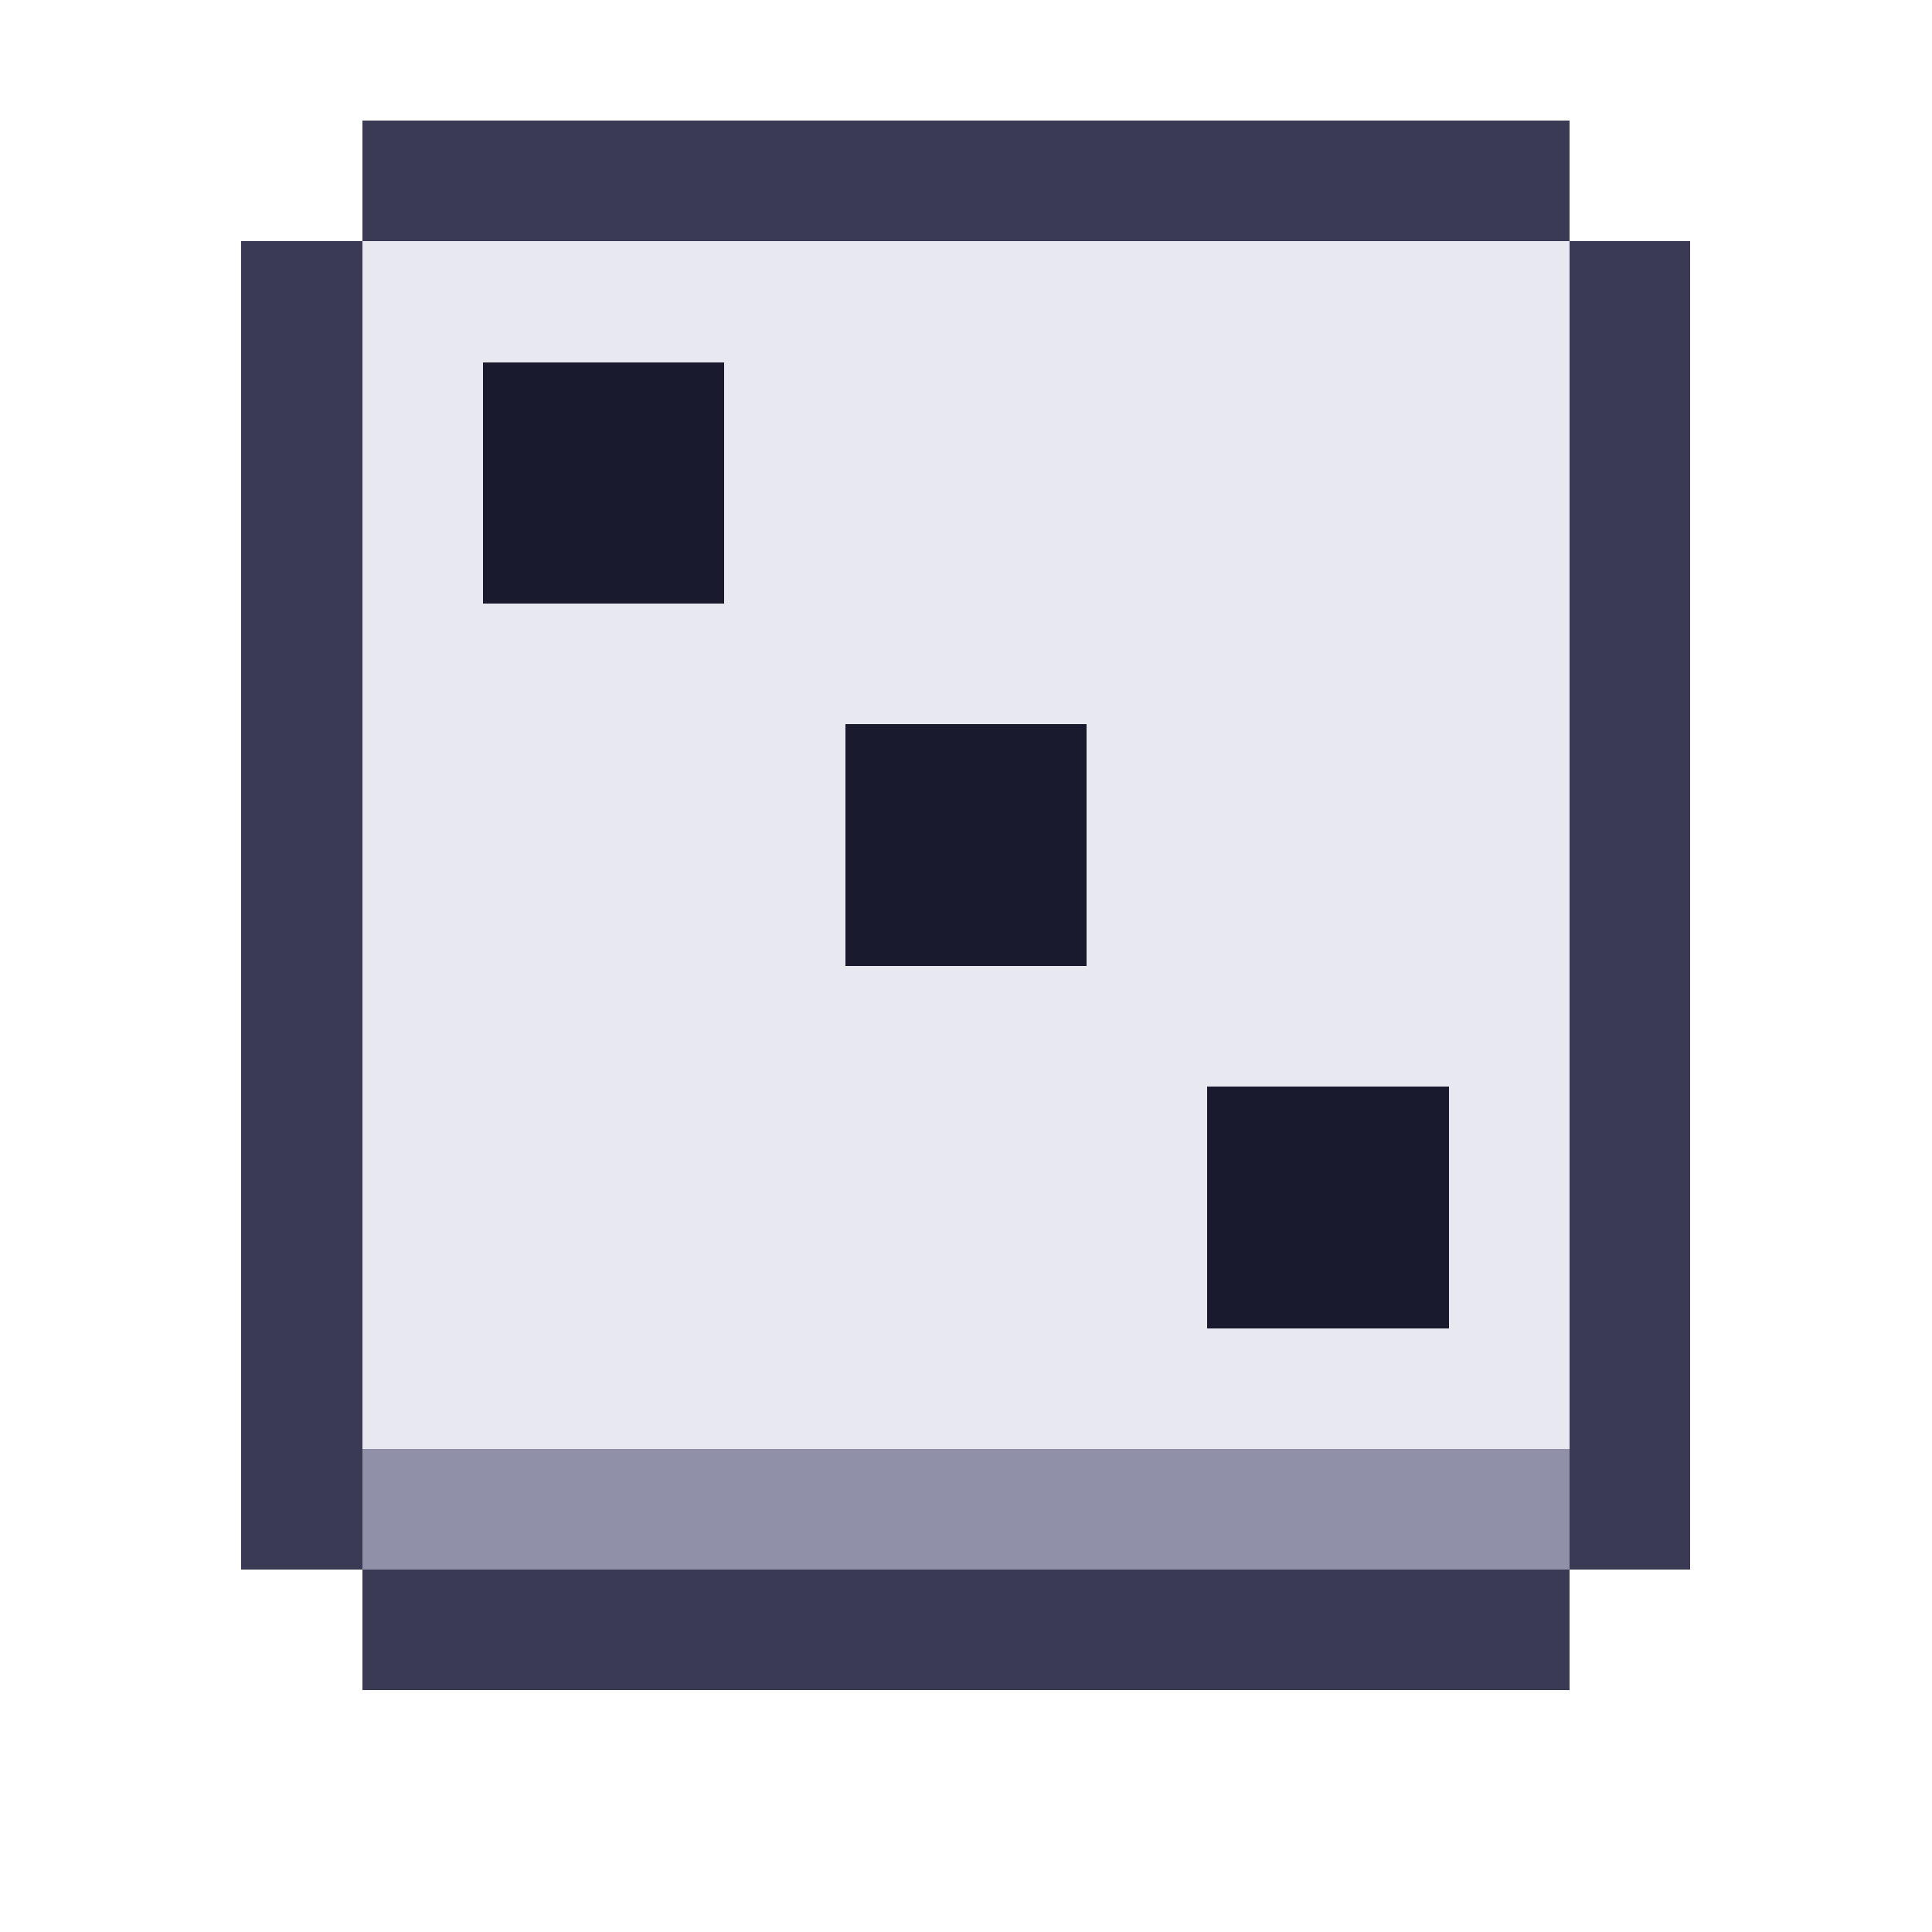
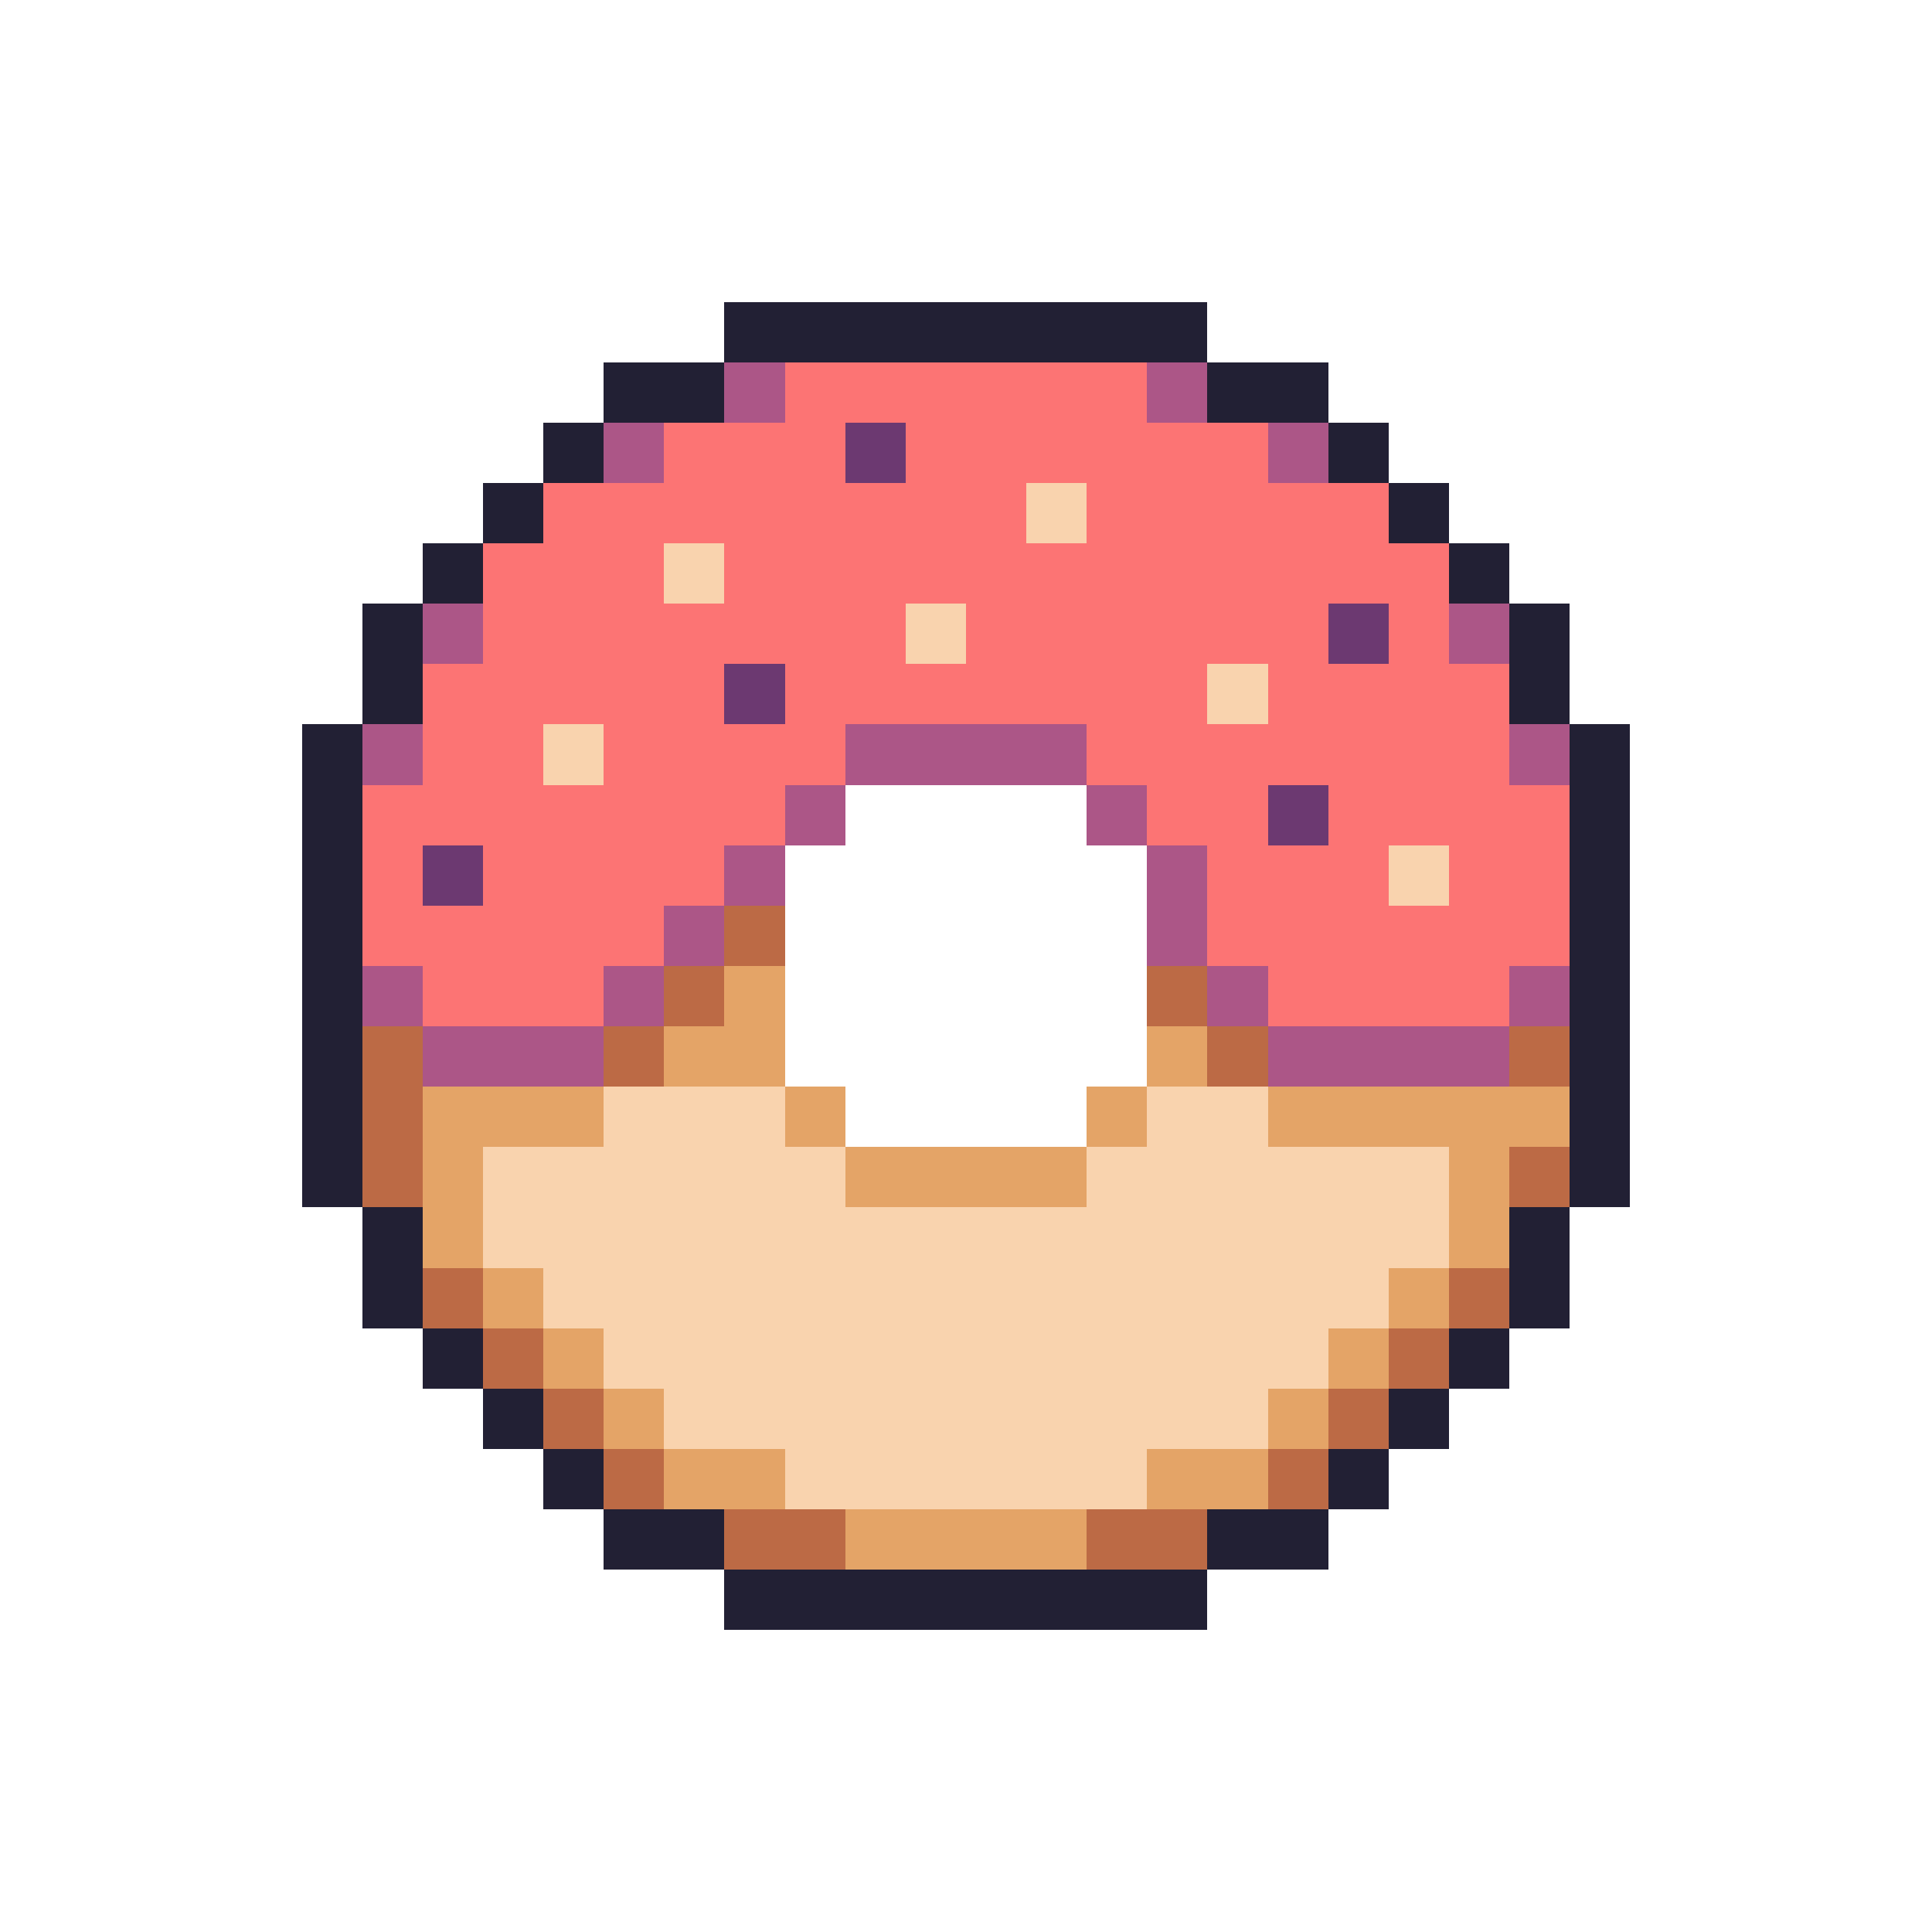
- <svg xmlns="http://www.w3.org/2000/svg" width="64" height="64" viewBox="0 0 64 64" shape-rendering="crispEdges">
-   <rect x="12" y="4" width="4" height="4" fill="#3A3A55" />
-   <rect x="16" y="4" width="4" height="4" fill="#3A3A55" />
-   <rect x="20" y="4" width="4" height="4" fill="#3A3A55" />
-   <rect x="24" y="4" width="4" height="4" fill="#3A3A55" />
-   <rect x="28" y="4" width="4" height="4" fill="#3A3A55" />
-   <rect x="32" y="4" width="4" height="4" fill="#3A3A55" />
-   <rect x="36" y="4" width="4" height="4" fill="#3A3A55" />
-   <rect x="40" y="4" width="4" height="4" fill="#3A3A55" />
-   <rect x="44" y="4" width="4" height="4" fill="#3A3A55" />
-   <rect x="48" y="4" width="4" height="4" fill="#3A3A55" />
-   <rect x="8" y="8" width="4" height="4" fill="#3A3A55" />
-   <rect x="12" y="8" width="4" height="4" fill="#E8E8F0" />
-   <rect x="16" y="8" width="4" height="4" fill="#E8E8F0" />
-   <rect x="20" y="8" width="4" height="4" fill="#E8E8F0" />
-   <rect x="24" y="8" width="4" height="4" fill="#E8E8F0" />
-   <rect x="28" y="8" width="4" height="4" fill="#E8E8F0" />
-   <rect x="32" y="8" width="4" height="4" fill="#E8E8F0" />
-   <rect x="36" y="8" width="4" height="4" fill="#E8E8F0" />
-   <rect x="40" y="8" width="4" height="4" fill="#E8E8F0" />
-   <rect x="44" y="8" width="4" height="4" fill="#E8E8F0" />
-   <rect x="48" y="8" width="4" height="4" fill="#E8E8F0" />
-   <rect x="52" y="8" width="4" height="4" fill="#3A3A55" />
-   <rect x="8" y="12" width="4" height="4" fill="#3A3A55" />
-   <rect x="12" y="12" width="4" height="4" fill="#E8E8F0" />
-   <rect x="16" y="12" width="4" height="4" fill="#1A1A2E" />
-   <rect x="20" y="12" width="4" height="4" fill="#1A1A2E" />
-   <rect x="24" y="12" width="4" height="4" fill="#E8E8F0" />
-   <rect x="28" y="12" width="4" height="4" fill="#E8E8F0" />
-   <rect x="32" y="12" width="4" height="4" fill="#E8E8F0" />
-   <rect x="36" y="12" width="4" height="4" fill="#E8E8F0" />
-   <rect x="40" y="12" width="4" height="4" fill="#E8E8F0" />
-   <rect x="44" y="12" width="4" height="4" fill="#E8E8F0" />
-   <rect x="48" y="12" width="4" height="4" fill="#E8E8F0" />
-   <rect x="52" y="12" width="4" height="4" fill="#3A3A55" />
-   <rect x="8" y="16" width="4" height="4" fill="#3A3A55" />
-   <rect x="12" y="16" width="4" height="4" fill="#E8E8F0" />
-   <rect x="16" y="16" width="4" height="4" fill="#1A1A2E" />
-   <rect x="20" y="16" width="4" height="4" fill="#1A1A2E" />
-   <rect x="24" y="16" width="4" height="4" fill="#E8E8F0" />
-   <rect x="28" y="16" width="4" height="4" fill="#E8E8F0" />
-   <rect x="32" y="16" width="4" height="4" fill="#E8E8F0" />
-   <rect x="36" y="16" width="4" height="4" fill="#E8E8F0" />
-   <rect x="40" y="16" width="4" height="4" fill="#E8E8F0" />
-   <rect x="44" y="16" width="4" height="4" fill="#E8E8F0" />
-   <rect x="48" y="16" width="4" height="4" fill="#E8E8F0" />
-   <rect x="52" y="16" width="4" height="4" fill="#3A3A55" />
-   <rect x="8" y="20" width="4" height="4" fill="#3A3A55" />
-   <rect x="12" y="20" width="4" height="4" fill="#E8E8F0" />
-   <rect x="16" y="20" width="4" height="4" fill="#E8E8F0" />
-   <rect x="20" y="20" width="4" height="4" fill="#E8E8F0" />
-   <rect x="24" y="20" width="4" height="4" fill="#E8E8F0" />
-   <rect x="28" y="20" width="4" height="4" fill="#E8E8F0" />
-   <rect x="32" y="20" width="4" height="4" fill="#E8E8F0" />
-   <rect x="36" y="20" width="4" height="4" fill="#E8E8F0" />
-   <rect x="40" y="20" width="4" height="4" fill="#E8E8F0" />
-   <rect x="44" y="20" width="4" height="4" fill="#E8E8F0" />
-   <rect x="48" y="20" width="4" height="4" fill="#E8E8F0" />
-   <rect x="52" y="20" width="4" height="4" fill="#3A3A55" />
-   <rect x="8" y="24" width="4" height="4" fill="#3A3A55" />
-   <rect x="12" y="24" width="4" height="4" fill="#E8E8F0" />
-   <rect x="16" y="24" width="4" height="4" fill="#E8E8F0" />
-   <rect x="20" y="24" width="4" height="4" fill="#E8E8F0" />
-   <rect x="24" y="24" width="4" height="4" fill="#E8E8F0" />
-   <rect x="28" y="24" width="4" height="4" fill="#1A1A2E" />
-   <rect x="32" y="24" width="4" height="4" fill="#1A1A2E" />
-   <rect x="36" y="24" width="4" height="4" fill="#E8E8F0" />
-   <rect x="40" y="24" width="4" height="4" fill="#E8E8F0" />
-   <rect x="44" y="24" width="4" height="4" fill="#E8E8F0" />
-   <rect x="48" y="24" width="4" height="4" fill="#E8E8F0" />
-   <rect x="52" y="24" width="4" height="4" fill="#3A3A55" />
-   <rect x="8" y="28" width="4" height="4" fill="#3A3A55" />
-   <rect x="12" y="28" width="4" height="4" fill="#E8E8F0" />
-   <rect x="16" y="28" width="4" height="4" fill="#E8E8F0" />
-   <rect x="20" y="28" width="4" height="4" fill="#E8E8F0" />
-   <rect x="24" y="28" width="4" height="4" fill="#E8E8F0" />
-   <rect x="28" y="28" width="4" height="4" fill="#1A1A2E" />
-   <rect x="32" y="28" width="4" height="4" fill="#1A1A2E" />
-   <rect x="36" y="28" width="4" height="4" fill="#E8E8F0" />
-   <rect x="40" y="28" width="4" height="4" fill="#E8E8F0" />
-   <rect x="44" y="28" width="4" height="4" fill="#E8E8F0" />
-   <rect x="48" y="28" width="4" height="4" fill="#E8E8F0" />
-   <rect x="52" y="28" width="4" height="4" fill="#3A3A55" />
-   <rect x="8" y="32" width="4" height="4" fill="#3A3A55" />
-   <rect x="12" y="32" width="4" height="4" fill="#E8E8F0" />
-   <rect x="16" y="32" width="4" height="4" fill="#E8E8F0" />
-   <rect x="20" y="32" width="4" height="4" fill="#E8E8F0" />
-   <rect x="24" y="32" width="4" height="4" fill="#E8E8F0" />
-   <rect x="28" y="32" width="4" height="4" fill="#E8E8F0" />
-   <rect x="32" y="32" width="4" height="4" fill="#E8E8F0" />
-   <rect x="36" y="32" width="4" height="4" fill="#E8E8F0" />
-   <rect x="40" y="32" width="4" height="4" fill="#E8E8F0" />
-   <rect x="44" y="32" width="4" height="4" fill="#E8E8F0" />
-   <rect x="48" y="32" width="4" height="4" fill="#E8E8F0" />
-   <rect x="52" y="32" width="4" height="4" fill="#3A3A55" />
-   <rect x="8" y="36" width="4" height="4" fill="#3A3A55" />
-   <rect x="12" y="36" width="4" height="4" fill="#E8E8F0" />
-   <rect x="16" y="36" width="4" height="4" fill="#E8E8F0" />
-   <rect x="20" y="36" width="4" height="4" fill="#E8E8F0" />
-   <rect x="24" y="36" width="4" height="4" fill="#E8E8F0" />
-   <rect x="28" y="36" width="4" height="4" fill="#E8E8F0" />
-   <rect x="32" y="36" width="4" height="4" fill="#E8E8F0" />
-   <rect x="36" y="36" width="4" height="4" fill="#E8E8F0" />
-   <rect x="40" y="36" width="4" height="4" fill="#1A1A2E" />
-   <rect x="44" y="36" width="4" height="4" fill="#1A1A2E" />
-   <rect x="48" y="36" width="4" height="4" fill="#E8E8F0" />
-   <rect x="52" y="36" width="4" height="4" fill="#3A3A55" />
-   <rect x="8" y="40" width="4" height="4" fill="#3A3A55" />
-   <rect x="12" y="40" width="4" height="4" fill="#E8E8F0" />
-   <rect x="16" y="40" width="4" height="4" fill="#E8E8F0" />
-   <rect x="20" y="40" width="4" height="4" fill="#E8E8F0" />
-   <rect x="24" y="40" width="4" height="4" fill="#E8E8F0" />
-   <rect x="28" y="40" width="4" height="4" fill="#E8E8F0" />
-   <rect x="32" y="40" width="4" height="4" fill="#E8E8F0" />
-   <rect x="36" y="40" width="4" height="4" fill="#E8E8F0" />
-   <rect x="40" y="40" width="4" height="4" fill="#1A1A2E" />
-   <rect x="44" y="40" width="4" height="4" fill="#1A1A2E" />
-   <rect x="48" y="40" width="4" height="4" fill="#E8E8F0" />
-   <rect x="52" y="40" width="4" height="4" fill="#3A3A55" />
-   <rect x="8" y="44" width="4" height="4" fill="#3A3A55" />
-   <rect x="12" y="44" width="4" height="4" fill="#E8E8F0" />
-   <rect x="16" y="44" width="4" height="4" fill="#E8E8F0" />
-   <rect x="20" y="44" width="4" height="4" fill="#E8E8F0" />
-   <rect x="24" y="44" width="4" height="4" fill="#E8E8F0" />
-   <rect x="28" y="44" width="4" height="4" fill="#E8E8F0" />
-   <rect x="32" y="44" width="4" height="4" fill="#E8E8F0" />
-   <rect x="36" y="44" width="4" height="4" fill="#E8E8F0" />
-   <rect x="40" y="44" width="4" height="4" fill="#E8E8F0" />
-   <rect x="44" y="44" width="4" height="4" fill="#E8E8F0" />
-   <rect x="48" y="44" width="4" height="4" fill="#E8E8F0" />
-   <rect x="52" y="44" width="4" height="4" fill="#3A3A55" />
-   <rect x="8" y="48" width="4" height="4" fill="#3A3A55" />
-   <rect x="12" y="48" width="4" height="4" fill="#9090A8" />
-   <rect x="16" y="48" width="4" height="4" fill="#9090A8" />
-   <rect x="20" y="48" width="4" height="4" fill="#9090A8" />
-   <rect x="24" y="48" width="4" height="4" fill="#9090A8" />
-   <rect x="28" y="48" width="4" height="4" fill="#9090A8" />
-   <rect x="32" y="48" width="4" height="4" fill="#9090A8" />
-   <rect x="36" y="48" width="4" height="4" fill="#9090A8" />
-   <rect x="40" y="48" width="4" height="4" fill="#9090A8" />
-   <rect x="44" y="48" width="4" height="4" fill="#9090A8" />
-   <rect x="48" y="48" width="4" height="4" fill="#9090A8" />
-   <rect x="52" y="48" width="4" height="4" fill="#3A3A55" />
-   <rect x="12" y="52" width="4" height="4" fill="#3A3A55" />
-   <rect x="16" y="52" width="4" height="4" fill="#3A3A55" />
-   <rect x="20" y="52" width="4" height="4" fill="#3A3A55" />
-   <rect x="24" y="52" width="4" height="4" fill="#3A3A55" />
-   <rect x="28" y="52" width="4" height="4" fill="#3A3A55" />
-   <rect x="32" y="52" width="4" height="4" fill="#3A3A55" />
-   <rect x="36" y="52" width="4" height="4" fill="#3A3A55" />
-   <rect x="40" y="52" width="4" height="4" fill="#3A3A55" />
-   <rect x="44" y="52" width="4" height="4" fill="#3A3A55" />
-   <rect x="48" y="52" width="4" height="4" fill="#3A3A55" />
+ <svg xmlns="http://www.w3.org/2000/svg" width="32" height="32" viewBox="0 0 32 32" shape-rendering="crispEdges">
+   <rect x="12" y="5" width="8" height="1" fill="#222034" />
+   <rect x="10" y="6" width="2" height="1" fill="#222034" />
+   <rect x="12" y="6" width="1" height="1" fill="#ac5687" />
+   <rect x="13" y="6" width="6" height="1" fill="#fc7474" />
+   <rect x="19" y="6" width="1" height="1" fill="#ac5687" />
+   <rect x="20" y="6" width="2" height="1" fill="#222034" />
+   <rect x="9" y="7" width="1" height="1" fill="#222034" />
+   <rect x="10" y="7" width="1" height="1" fill="#ac5687" />
+   <rect x="11" y="7" width="3" height="1" fill="#fc7474" />
+   <rect x="14" y="7" width="1" height="1" fill="#6c3971" />
+   <rect x="15" y="7" width="6" height="1" fill="#fc7474" />
+   <rect x="21" y="7" width="1" height="1" fill="#ac5687" />
+   <rect x="22" y="7" width="1" height="1" fill="#222034" />
+   <rect x="8" y="8" width="1" height="1" fill="#222034" />
+   <rect x="9" y="8" width="8" height="1" fill="#fc7474" />
+   <rect x="17" y="8" width="1" height="1" fill="#f9d3ae" />
+   <rect x="18" y="8" width="5" height="1" fill="#fc7474" />
+   <rect x="23" y="8" width="1" height="1" fill="#222034" />
+   <rect x="7" y="9" width="1" height="1" fill="#222034" />
+   <rect x="8" y="9" width="3" height="1" fill="#fc7474" />
+   <rect x="11" y="9" width="1" height="1" fill="#f9d3ae" />
+   <rect x="12" y="9" width="12" height="1" fill="#fc7474" />
+   <rect x="24" y="9" width="1" height="1" fill="#222034" />
+   <rect x="6" y="10" width="1" height="1" fill="#222034" />
+   <rect x="7" y="10" width="1" height="1" fill="#ac5687" />
+   <rect x="8" y="10" width="7" height="1" fill="#fc7474" />
+   <rect x="15" y="10" width="1" height="1" fill="#f9d3ae" />
+   <rect x="16" y="10" width="6" height="1" fill="#fc7474" />
+   <rect x="22" y="10" width="1" height="1" fill="#6c3971" />
+   <rect x="23" y="10" width="1" height="1" fill="#fc7474" />
+   <rect x="24" y="10" width="1" height="1" fill="#ac5687" />
+   <rect x="25" y="10" width="1" height="1" fill="#222034" />
+   <rect x="6" y="11" width="1" height="1" fill="#222034" />
+   <rect x="7" y="11" width="5" height="1" fill="#fc7474" />
+   <rect x="12" y="11" width="1" height="1" fill="#6c3971" />
+   <rect x="13" y="11" width="7" height="1" fill="#fc7474" />
+   <rect x="20" y="11" width="1" height="1" fill="#f9d3ae" />
+   <rect x="21" y="11" width="4" height="1" fill="#fc7474" />
+   <rect x="25" y="11" width="1" height="1" fill="#222034" />
+   <rect x="5" y="12" width="1" height="1" fill="#222034" />
+   <rect x="6" y="12" width="1" height="1" fill="#ac5687" />
+   <rect x="7" y="12" width="2" height="1" fill="#fc7474" />
+   <rect x="9" y="12" width="1" height="1" fill="#f9d3ae" />
+   <rect x="10" y="12" width="4" height="1" fill="#fc7474" />
+   <rect x="14" y="12" width="4" height="1" fill="#ac5687" />
+   <rect x="18" y="12" width="7" height="1" fill="#fc7474" />
+   <rect x="25" y="12" width="1" height="1" fill="#ac5687" />
+   <rect x="26" y="12" width="1" height="1" fill="#222034" />
+   <rect x="5" y="13" width="1" height="1" fill="#222034" />
+   <rect x="6" y="13" width="7" height="1" fill="#fc7474" />
+   <rect x="13" y="13" width="1" height="1" fill="#ac5687" />
+   <rect x="18" y="13" width="1" height="1" fill="#ac5687" />
+   <rect x="19" y="13" width="2" height="1" fill="#fc7474" />
+   <rect x="21" y="13" width="1" height="1" fill="#6c3971" />
+   <rect x="22" y="13" width="4" height="1" fill="#fc7474" />
+   <rect x="26" y="13" width="1" height="1" fill="#222034" />
+   <rect x="5" y="14" width="1" height="1" fill="#222034" />
+   <rect x="6" y="14" width="1" height="1" fill="#fc7474" />
+   <rect x="7" y="14" width="1" height="1" fill="#6c3971" />
+   <rect x="8" y="14" width="4" height="1" fill="#fc7474" />
+   <rect x="12" y="14" width="1" height="1" fill="#ac5687" />
+   <rect x="19" y="14" width="1" height="1" fill="#ac5687" />
+   <rect x="20" y="14" width="3" height="1" fill="#fc7474" />
+   <rect x="23" y="14" width="1" height="1" fill="#f9d3ae" />
+   <rect x="24" y="14" width="2" height="1" fill="#fc7474" />
+   <rect x="26" y="14" width="1" height="1" fill="#222034" />
+   <rect x="5" y="15" width="1" height="1" fill="#222034" />
+   <rect x="6" y="15" width="5" height="1" fill="#fc7474" />
+   <rect x="11" y="15" width="1" height="1" fill="#ac5687" />
+   <rect x="12" y="15" width="1" height="1" fill="#bc6a45" />
+   <rect x="19" y="15" width="1" height="1" fill="#ac5687" />
+   <rect x="20" y="15" width="6" height="1" fill="#fc7474" />
+   <rect x="26" y="15" width="1" height="1" fill="#222034" />
+   <rect x="5" y="16" width="1" height="1" fill="#222034" />
+   <rect x="6" y="16" width="1" height="1" fill="#ac5687" />
+   <rect x="7" y="16" width="3" height="1" fill="#fc7474" />
+   <rect x="10" y="16" width="1" height="1" fill="#ac5687" />
+   <rect x="11" y="16" width="1" height="1" fill="#bc6a45" />
+   <rect x="12" y="16" width="1" height="1" fill="#e4a467" />
+   <rect x="19" y="16" width="1" height="1" fill="#bc6a45" />
+   <rect x="20" y="16" width="1" height="1" fill="#ac5687" />
+   <rect x="21" y="16" width="4" height="1" fill="#fc7474" />
+   <rect x="25" y="16" width="1" height="1" fill="#ac5687" />
+   <rect x="26" y="16" width="1" height="1" fill="#222034" />
+   <rect x="5" y="17" width="1" height="1" fill="#222034" />
+   <rect x="6" y="17" width="1" height="1" fill="#bc6a45" />
+   <rect x="7" y="17" width="3" height="1" fill="#ac5687" />
+   <rect x="10" y="17" width="1" height="1" fill="#bc6a45" />
+   <rect x="11" y="17" width="2" height="1" fill="#e4a467" />
+   <rect x="19" y="17" width="1" height="1" fill="#e4a467" />
+   <rect x="20" y="17" width="1" height="1" fill="#bc6a45" />
+   <rect x="21" y="17" width="4" height="1" fill="#ac5687" />
+   <rect x="25" y="17" width="1" height="1" fill="#bc6a45" />
+   <rect x="26" y="17" width="1" height="1" fill="#222034" />
+   <rect x="5" y="18" width="1" height="1" fill="#222034" />
+   <rect x="6" y="18" width="1" height="1" fill="#bc6a45" />
+   <rect x="7" y="18" width="3" height="1" fill="#e4a467" />
+   <rect x="10" y="18" width="3" height="1" fill="#f9d3ae" />
+   <rect x="13" y="18" width="1" height="1" fill="#e4a467" />
+   <rect x="18" y="18" width="1" height="1" fill="#e4a467" />
+   <rect x="19" y="18" width="2" height="1" fill="#f9d3ae" />
+   <rect x="21" y="18" width="5" height="1" fill="#e4a467" />
+   <rect x="26" y="18" width="1" height="1" fill="#222034" />
+   <rect x="5" y="19" width="1" height="1" fill="#222034" />
+   <rect x="6" y="19" width="1" height="1" fill="#bc6a45" />
+   <rect x="7" y="19" width="1" height="1" fill="#e4a467" />
+   <rect x="8" y="19" width="6" height="1" fill="#f9d3ae" />
+   <rect x="14" y="19" width="4" height="1" fill="#e4a467" />
+   <rect x="18" y="19" width="6" height="1" fill="#f9d3ae" />
+   <rect x="24" y="19" width="1" height="1" fill="#e4a467" />
+   <rect x="25" y="19" width="1" height="1" fill="#bc6a45" />
+   <rect x="26" y="19" width="1" height="1" fill="#222034" />
+   <rect x="6" y="20" width="1" height="1" fill="#222034" />
+   <rect x="7" y="20" width="1" height="1" fill="#e4a467" />
+   <rect x="8" y="20" width="16" height="1" fill="#f9d3ae" />
+   <rect x="24" y="20" width="1" height="1" fill="#e4a467" />
+   <rect x="25" y="20" width="1" height="1" fill="#222034" />
+   <rect x="6" y="21" width="1" height="1" fill="#222034" />
+   <rect x="7" y="21" width="1" height="1" fill="#bc6a45" />
+   <rect x="8" y="21" width="1" height="1" fill="#e4a467" />
+   <rect x="9" y="21" width="14" height="1" fill="#f9d3ae" />
+   <rect x="23" y="21" width="1" height="1" fill="#e4a467" />
+   <rect x="24" y="21" width="1" height="1" fill="#bc6a45" />
+   <rect x="25" y="21" width="1" height="1" fill="#222034" />
+   <rect x="7" y="22" width="1" height="1" fill="#222034" />
+   <rect x="8" y="22" width="1" height="1" fill="#bc6a45" />
+   <rect x="9" y="22" width="1" height="1" fill="#e4a467" />
+   <rect x="10" y="22" width="12" height="1" fill="#f9d3ae" />
+   <rect x="22" y="22" width="1" height="1" fill="#e4a467" />
+   <rect x="23" y="22" width="1" height="1" fill="#bc6a45" />
+   <rect x="24" y="22" width="1" height="1" fill="#222034" />
+   <rect x="8" y="23" width="1" height="1" fill="#222034" />
+   <rect x="9" y="23" width="1" height="1" fill="#bc6a45" />
+   <rect x="10" y="23" width="1" height="1" fill="#e4a467" />
+   <rect x="11" y="23" width="10" height="1" fill="#f9d3ae" />
+   <rect x="21" y="23" width="1" height="1" fill="#e4a467" />
+   <rect x="22" y="23" width="1" height="1" fill="#bc6a45" />
+   <rect x="23" y="23" width="1" height="1" fill="#222034" />
+   <rect x="9" y="24" width="1" height="1" fill="#222034" />
+   <rect x="10" y="24" width="1" height="1" fill="#bc6a45" />
+   <rect x="11" y="24" width="2" height="1" fill="#e4a467" />
+   <rect x="13" y="24" width="6" height="1" fill="#f9d3ae" />
+   <rect x="19" y="24" width="2" height="1" fill="#e4a467" />
+   <rect x="21" y="24" width="1" height="1" fill="#bc6a45" />
+   <rect x="22" y="24" width="1" height="1" fill="#222034" />
+   <rect x="10" y="25" width="2" height="1" fill="#222034" />
+   <rect x="12" y="25" width="2" height="1" fill="#bc6a45" />
+   <rect x="14" y="25" width="4" height="1" fill="#e4a467" />
+   <rect x="18" y="25" width="2" height="1" fill="#bc6a45" />
+   <rect x="20" y="25" width="2" height="1" fill="#222034" />
+   <rect x="12" y="26" width="8" height="1" fill="#222034" />
</svg>
